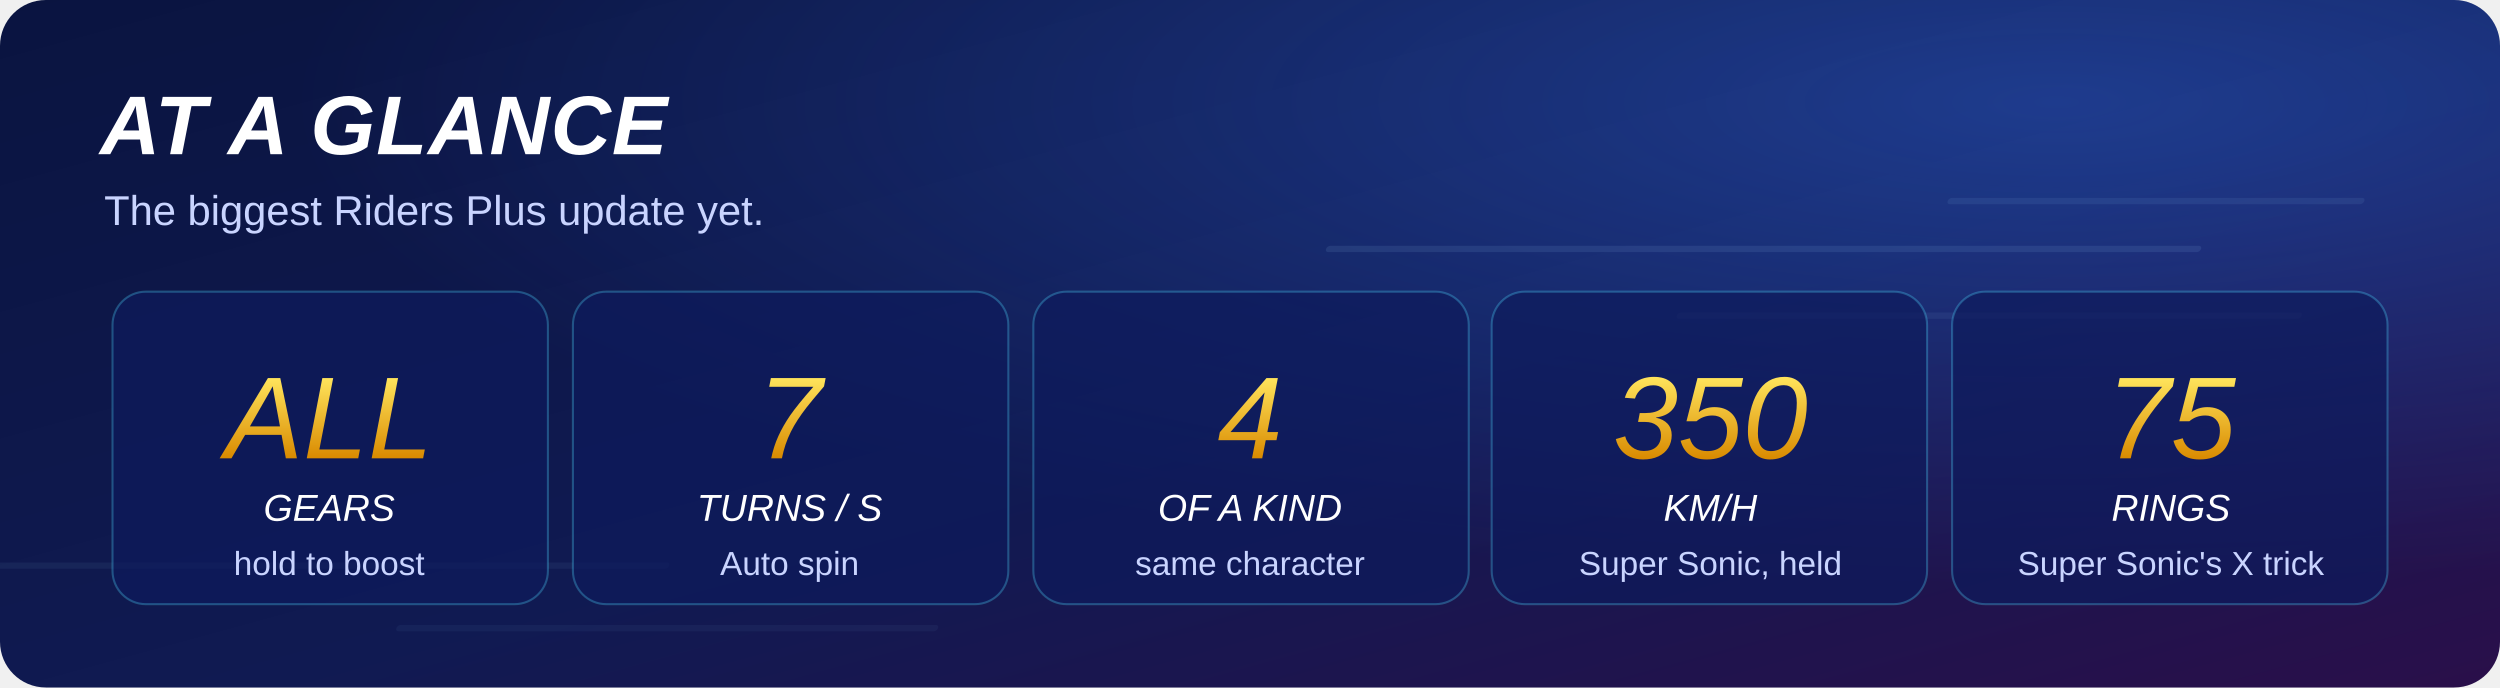
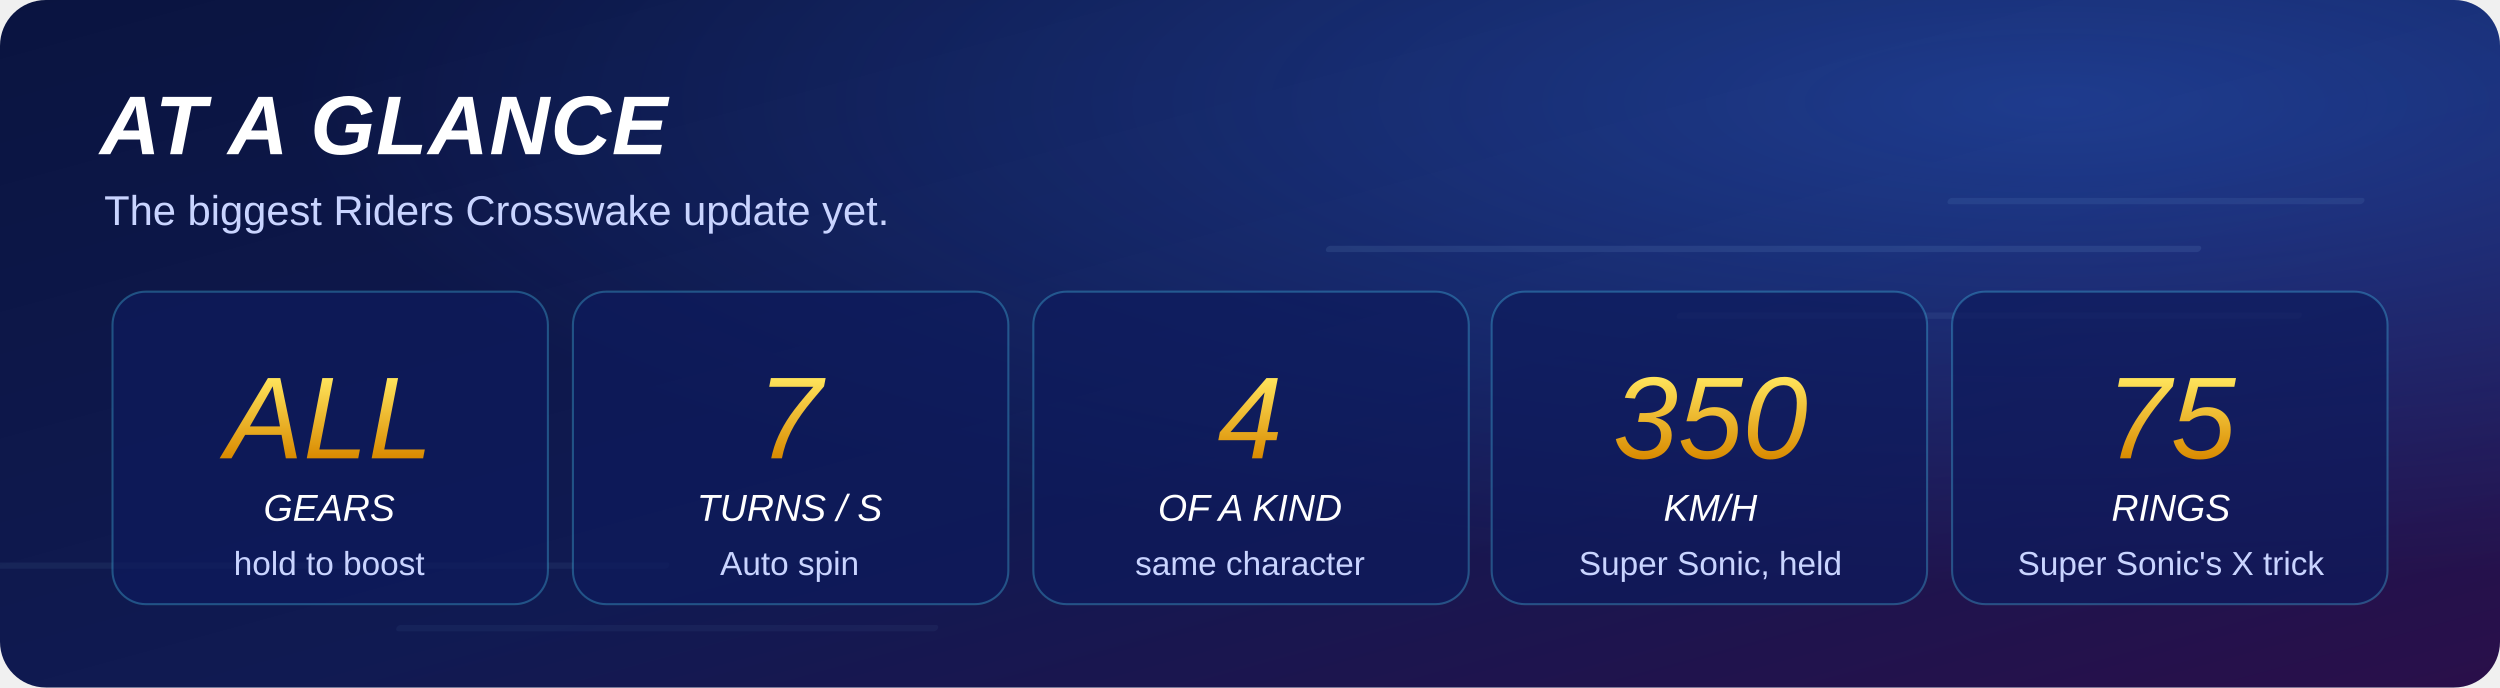
- <svg xmlns="http://www.w3.org/2000/svg" width="1200" height="330" viewBox="0 0 1200 330" role="img" aria-label="AT A GLANCE. The biggest Riders Plus update yet.">
+ <svg xmlns="http://www.w3.org/2000/svg" width="1200" height="330" viewBox="0 0 1200 330" role="img" aria-label="AT A GLANCE. The biggest Riders Crosswake update yet.">
  <defs>
    <linearGradient id="bg" x1="0" y1="0" x2="1" y2="1">
      <stop offset="0" stop-color="#0a1440" />
      <stop offset="0.55" stop-color="#101a52" />
      <stop offset="1" stop-color="#2a0f4a" />
    </linearGradient>
    <radialGradient id="glow" cx="0.82" cy="0.15" r="0.7">
      <stop offset="0" stop-color="#3a7bff" stop-opacity="0.35" />
      <stop offset="1" stop-color="#3a7bff" stop-opacity="0" />
    </radialGradient>
    <linearGradient id="gold" x1="0" y1="0" x2="0" y2="1">
      <stop offset="0" stop-color="#ffe45c" />
      <stop offset="1" stop-color="#d98a00" />
    </linearGradient>
    <linearGradient id="goldx" x1="0" y1="0" x2="0" y2="1">
      <stop offset="0" stop-color="#fff6b0" />
      <stop offset="0.5" stop-color="#ffd23f" />
      <stop offset="1" stop-color="#ff8a1a" />
    </linearGradient>
    <filter id="soft" x="-40%" y="-40%" width="180%" height="180%">
      <feGaussianBlur stdDeviation="10" />
    </filter>
  </defs>
  <rect width="1200" height="330" rx="22" fill="url(#bg)" />
  <rect width="1200" height="330" rx="22" fill="url(#glow)" />
  <rect x="680" y="118" width="420" height="3" rx="1.5" fill="#9fd8ff" opacity="0.1" transform="skewX(-20)" />
  <rect x="860" y="150" width="300" height="3" rx="1.5" fill="#9fd8ff" opacity="0.07" transform="skewX(-20)" />
  <rect x="40" y="270" width="380" height="3" rx="1.5" fill="#9fd8ff" opacity="0.06" transform="skewX(-20)" />
  <rect x="300" y="300" width="260" height="3" rx="1.5" fill="#9fd8ff" opacity="0.05" transform="skewX(-20)" />
  <rect x="970" y="95" width="200" height="3" rx="1.5" fill="#9fd8ff" opacity="0.08" transform="skewX(-20)" />
  <text x="48" y="74" font-family="'Arial Black', 'Segoe UI Black', Impact, 'Helvetica Neue', Arial, sans-serif" font-size="40" font-style="italic" font-weight="900" fill="#ffffff" letter-spacing="0.5">AT A GLANCE</text>
-   <text x="50" y="108" font-family="'Segoe UI', 'Helvetica Neue', Arial, sans-serif" font-size="20" fill="#c9d4ff">The biggest Riders Plus update yet.</text>
+   <text x="50" y="108" font-family="'Segoe UI', 'Helvetica Neue', Arial, sans-serif" font-size="20" fill="#c9d4ff">The biggest Riders Crosswake update yet.</text>
  <rect x="54" y="140" width="209" height="150" rx="16" fill="#0d1a5c" fill-opacity="0.7" stroke="#4fd8ff" stroke-opacity="0.3" />
  <text x="158" y="220" text-anchor="middle" font-family="'Arial Black', 'Segoe UI Black', Impact, 'Helvetica Neue', Arial, sans-serif" font-size="56" font-style="italic" fill="url(#gold)">ALL</text>
  <text x="158" y="250" text-anchor="middle" font-family="'Arial Black', 'Segoe UI Black', Impact, 'Helvetica Neue', Arial, sans-serif" font-size="18" font-style="italic" fill="#ffffff">GEARS</text>
  <text x="158" y="276" text-anchor="middle" font-family="'Segoe UI', 'Helvetica Neue', Arial, sans-serif" font-size="16" fill="#c9d4ff">hold to boost</text>
  <rect x="275" y="140" width="209" height="150" rx="16" fill="#0d1a5c" fill-opacity="0.7" stroke="#4fd8ff" stroke-opacity="0.3" />
  <text x="379" y="220" text-anchor="middle" font-family="'Arial Black', 'Segoe UI Black', Impact, 'Helvetica Neue', Arial, sans-serif" font-size="56" font-style="italic" fill="url(#gold)">7</text>
  <text x="379" y="250" text-anchor="middle" font-family="'Arial Black', 'Segoe UI Black', Impact, 'Helvetica Neue', Arial, sans-serif" font-size="18" font-style="italic" fill="#ffffff">TURNS / S</text>
  <text x="379" y="276" text-anchor="middle" font-family="'Segoe UI', 'Helvetica Neue', Arial, sans-serif" font-size="16" fill="#c9d4ff">Auto spin</text>
  <rect x="496" y="140" width="209" height="150" rx="16" fill="#0d1a5c" fill-opacity="0.7" stroke="#4fd8ff" stroke-opacity="0.3" />
  <text x="600" y="220" text-anchor="middle" font-family="'Arial Black', 'Segoe UI Black', Impact, 'Helvetica Neue', Arial, sans-serif" font-size="56" font-style="italic" fill="url(#gold)">4</text>
  <text x="600" y="250" text-anchor="middle" font-family="'Arial Black', 'Segoe UI Black', Impact, 'Helvetica Neue', Arial, sans-serif" font-size="18" font-style="italic" fill="#ffffff">OF A KIND</text>
  <text x="600" y="276" text-anchor="middle" font-family="'Segoe UI', 'Helvetica Neue', Arial, sans-serif" font-size="16" fill="#c9d4ff">same character</text>
  <rect x="716" y="140" width="209" height="150" rx="16" fill="#0d1a5c" fill-opacity="0.7" stroke="#4fd8ff" stroke-opacity="0.3" />
  <text x="821" y="220" text-anchor="middle" font-family="'Arial Black', 'Segoe UI Black', Impact, 'Helvetica Neue', Arial, sans-serif" font-size="56" font-style="italic" fill="url(#gold)">350</text>
  <text x="821" y="250" text-anchor="middle" font-family="'Arial Black', 'Segoe UI Black', Impact, 'Helvetica Neue', Arial, sans-serif" font-size="18" font-style="italic" fill="#ffffff">KM/H</text>
  <text x="821" y="276" text-anchor="middle" font-family="'Segoe UI', 'Helvetica Neue', Arial, sans-serif" font-size="16" fill="#c9d4ff">Super Sonic, held</text>
  <rect x="937" y="140" width="209" height="150" rx="16" fill="#0d1a5c" fill-opacity="0.7" stroke="#4fd8ff" stroke-opacity="0.3" />
  <text x="1042" y="220" text-anchor="middle" font-family="'Arial Black', 'Segoe UI Black', Impact, 'Helvetica Neue', Arial, sans-serif" font-size="56" font-style="italic" fill="url(#gold)">75</text>
  <text x="1042" y="250" text-anchor="middle" font-family="'Arial Black', 'Segoe UI Black', Impact, 'Helvetica Neue', Arial, sans-serif" font-size="18" font-style="italic" fill="#ffffff">RINGS</text>
  <text x="1042" y="276" text-anchor="middle" font-family="'Segoe UI', 'Helvetica Neue', Arial, sans-serif" font-size="16" fill="#c9d4ff">Super Sonic's X trick</text>
</svg>
